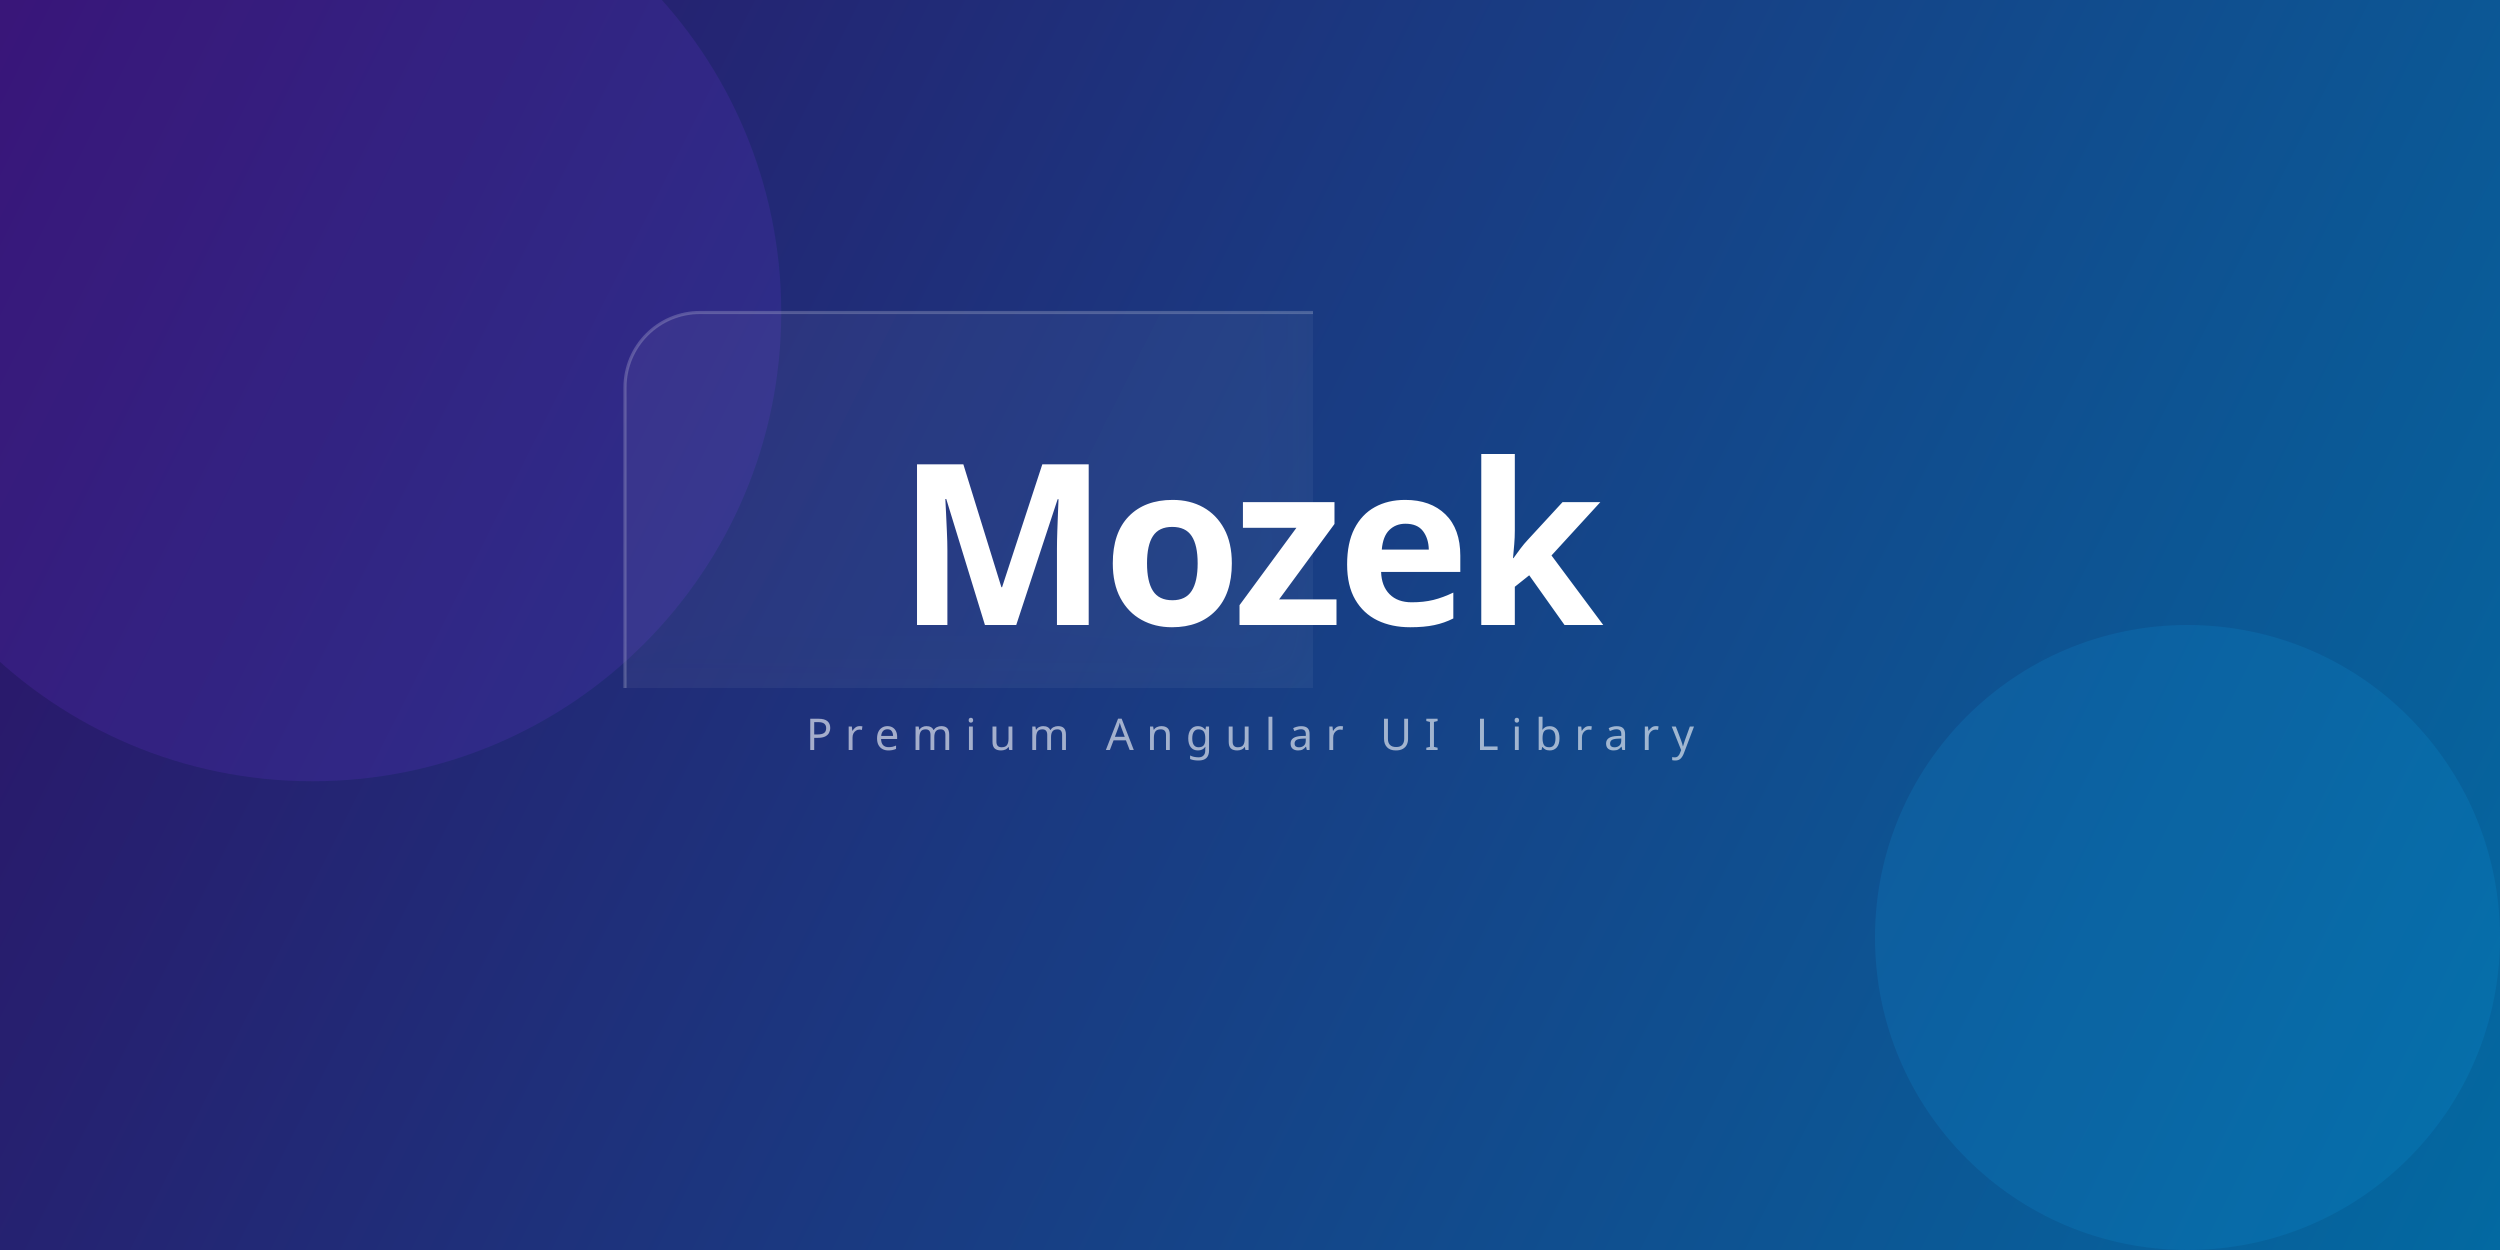
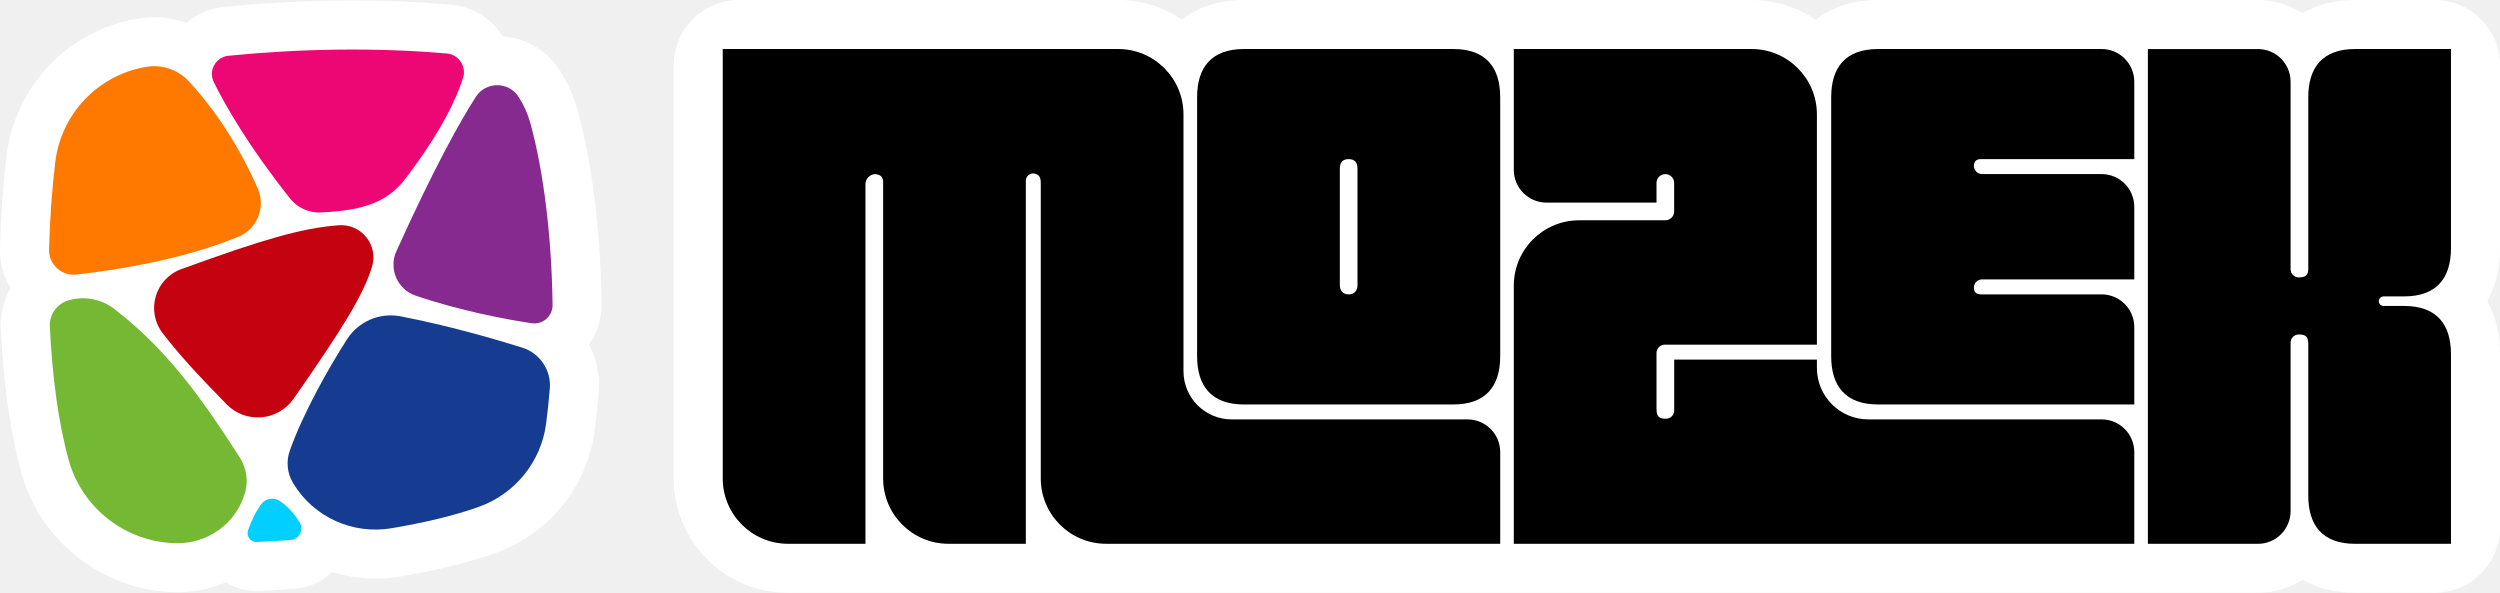
- <svg xmlns="http://www.w3.org/2000/svg" width="800" height="400" viewBox="0 0 800 400" fill="none">
+ <svg xmlns="http://www.w3.org/2000/svg" id="Layer_1" data-name="Layer 1" viewBox="0 0 765.01 181.4">
  <defs>
-     <linearGradient id="paint0_linear" x1="0" y1="0" x2="800" y2="400" gradientUnits="userSpaceOnUse">
-       <stop stop-color="#2E1065" />
-       <stop offset="1" stop-color="#0369A1" />
-     </linearGradient>
-     <filter id="filter0_b" x="-20" y="-20" width="440" height="240" filterUnits="userSpaceOnUse" color-interpolation-filters="sRGB">
-       <feFlood flood-opacity="0" result="BackgroundImageFix" />
-       <feGaussianBlur in="BackgroundImage" stdDeviation="10" />
-       <feComposite in2="SourceAlpha" operator="in" result="effect1_backgroundBlur" />
-       <feBlend mode="normal" in="SourceGraphic" in2="effect1_backgroundBlur" result="shape" />
-     </filter>
+     <style>
+       .cls-1 {
+         fill: #163c91;
+       }
+ 
+       .cls-1, .cls-2, .cls-3, .cls-4, .cls-5, .cls-6, .cls-7, .cls-8, .cls-9 {
+         stroke-width: 0px;
+       }
+ 
+       .cls-2 {
+         fill: #75b834;
+       }
+ 
+       .cls-3 {
+         fill: #ff7900;
+       }
+ 
+       .cls-4 {
+         fill: #c50210;
+       }
+ 
+       .cls-6 {
+         fill: #fff;
+       }
+ 
+       .cls-7 {
+         fill: #ed0774;
+       }
+ 
+       .cls-8 {
+         fill: #862a8f;
+       }
+ 
+       .cls-9 {
+         fill: #00cfff;
+       }
+     </style>
  </defs>
-   <rect width="800" height="400" fill="url(#paint0_linear)" />
-   <circle cx="100" cy="100" r="150" fill="#7C3AED" fill-opacity="0.15" />
-   <circle cx="700" cy="300" r="100" fill="#0EA5E9" fill-opacity="0.15" />
-   <g filter="url(#filter0_b)">
-     <rect x="200" y="100" width="400" height="200" rx="24" fill="white" fill-opacity="0.05" stroke="white" stroke-opacity="0.2" />
+   <g>
+     <path class="cls-6" d="m180.24,105.36c2.3,4.4,3.39,9.48,2.96,14.75-.31,3.84-.72,7.7-1.21,11.48-2.26,17.32-13.92,31.75-30.42,37.64-8.01,2.86-17.85,5.28-29.24,7.21-2.45.41-4.96.62-7.44.62-4.56,0-9.03-.71-13.28-2.05-3.08,3.01-7.13,4.87-11.58,5.18-3.54.26-7.18.48-10.79.64-.27.01-.53.02-.79.02-3.34,0-6.57-.95-9.34-2.67-4.52,1.97-9.51,3.05-14.72,3.05-.16,0-.74-.01-.74-.01-21.87-.38-41.23-15.35-47.08-36.39-3.31-11.93-5.5-27.2-6.31-44.17-.22-4.51.87-8.82,2.98-12.51C1.01,84.5-.11,80.29,0,75.9c.27-9.83.94-19.31,2.01-28.15C4.63,26.27,20.73,9.38,42.1,5.68l1.26-.21h.31c1.16-.14,2.33-.21,3.49-.21,3.4,0,6.75.59,9.9,1.72,3.17-2.7,7.12-4.43,11.37-4.85C81.58.82,94.85.16,107.89.16c10.15,0,20.05.41,29.45,1.21l.77.06c6.27.57,11.88,3.91,15.38,9.16.12.18.24.36.35.55,7.11.51,13.54,4.29,17.44,10.33,2.43,3.76,4.27,7.88,5.48,12.24,4.44,16.13,7.04,37.22,7.33,59.39.06,4.46-1.29,8.71-3.85,12.26Z" />
+     <path class="cls-3" d="m72.97,72.41c-17.02,7.12-38.07,10.31-49.57,11.61-4.55.52-8.52-3.12-8.39-7.71.25-9.44.92-18.57,1.91-26.76,1.79-14.77,13.07-26.56,27.73-29.09h.08c4.84-.83,9.77.86,13.11,4.47,5.53,5.98,14.02,16.76,21.03,32.72,2.51,5.71-.14,12.38-5.88,14.79v-.02h0Z" />
+     <path class="cls-7" d="m141.7,23.85c-1.89,5.99-6.51,16.32-17.84,31.08-2.14,2.8-4.9,5.08-8.09,6.6-4.12,1.96-9.41,3.13-17.68,3.48-3.61.15-7.08-1.43-9.33-4.26-12.62-15.9-19.72-28.31-23.33-35.59-1.75-3.53.57-7.71,4.48-8.1,22.06-2.2,45.33-2.57,66.77-.69h.07c3.65.33,6.05,3.99,4.95,7.49h0Z" />
+     <path class="cls-8" d="m162.65,98.91c-7.84-1.2-21.73-3.77-35.47-8.44-5.59-1.9-8.31-8.22-5.88-13.61,11.63-25.74,19.52-39.77,24.29-47.2,3.05-4.76,10.02-4.79,13.09-.04,1.59,2.45,2.81,5.17,3.62,8.09,4.11,14.93,6.53,35.11,6.79,55.59.04,3.46-3.03,6.14-6.44,5.61Z" />
+     <path class="cls-1" d="m159.83,106.39c5.38,1.7,8.88,6.88,8.42,12.5-.3,3.65-.68,7.25-1.14,10.75-1.53,11.68-9.5,21.5-20.59,25.46-7.53,2.69-16.71,4.86-26.69,6.54-11.82,1.99-23.72-3.31-29.97-13.54-.07-.12-.14-.23-.21-.35-1.79-2.99-2.13-6.64-.95-9.92,4.09-11.46,11.78-25.12,17.51-34.04,3.51-5.46,10-8.23,16.38-6.99,14.73,2.86,28.6,6.87,37.23,9.58h0Z" />
+     <path class="cls-4" d="m113.81,81.71c-2.62,8.49-8.75,18.54-23.99,40.33-4.79,6.85-14.63,7.66-20.47,1.69-9.6-9.82-14.61-15.34-19.56-21.76-5.23-6.78-2.36-16.68,5.69-19.62,25.21-9.18,36.95-12.56,48.12-13.42,6.99-.54,12.28,6.09,10.22,12.78h0Z" />
+     <path class="cls-9" d="m88.97,165.24c-3.48.25-6.95.46-10.39.61-1.92.08-3.31-1.8-2.67-3.6.82-2.35,2.14-5.41,4.04-7.97,1.35-1.81,3.91-2.21,5.76-.92,2.77,1.93,4.71,4.39,6.01,6.54s-.12,5.15-2.75,5.33h0Z" />
+     <path class="cls-2" d="m75.02,150.6c-.05.19-.11.4-.17.59-2.77,9.1-11.33,15.19-20.83,15.03h-.1c-15.36-.27-28.78-10.61-32.89-25.41-3.23-11.62-5.07-26.02-5.78-40.87-.18-3.68,2.17-7.02,5.71-8.04.06-.02.12-.03.19-.05,4.77-1.34,9.9-.33,13.83,2.69,16.25,12.5,26.93,27.55,38.4,45.47,2.01,3.14,2.65,6.99,1.66,10.59h0Z" />
  </g>
-   <text x="400" y="200" text-anchor="middle" fill="white" style="font-family: sans-serif; font-weight: 800; font-size: 72px; letter-spacing: -2px;">Mozek</text>
-   <text x="400" y="240" text-anchor="middle" fill="white" fill-opacity="0.6" style="font-family: sans-serif; font-weight: 500; font-size: 14px; letter-spacing: 4px; text-transform: uppercase;">Premium Angular UI Library</text>
+   <g>
+     <path class="cls-6" d="m765.01,75.94c0,6.24-1.37,11.72-3.9,16.22,2.53,4.5,3.9,9.98,3.9,16.22v53.02c0,11.05-8.95,20-20,20h-24.32c-6.22,0-11.67-1.42-16.14-4.04-3.92,2.56-8.6,4.04-13.62,4.04H241.16c-19.33,0-35-15.67-35-35V20c0-11.05,8.95-20,20-20h115.99c7.23,0,13.96,2.2,19.55,5.98,4.91-3.85,11.37-5.98,18.97-5.98h155.31c7.28,0,14.05,2.23,19.66,6.05,4.91-3.9,11.4-6.05,19.06-6.05h116.23c5.02,0,9.7,1.49,13.62,4.05C709.02,1.43,714.47,0,720.69,0h24.32c11.05,0,20,8.95,20,20v55.93Z" />
+     <path class="cls-5" d="m459.07,138.34v28.06h-120.59c-11.05,0-20-8.95-20-20V55.97c0-1.87-.62-2.7-2.29-2.91h0c-1.26,0-2.28,1.02-2.28,2.28v111.06h-23.67c-11.05,0-20-8.95-20-20V55.35c-.21-1.46-1.04-1.88-2.29-2.08h0c-1.72,0-3.12,1.4-3.12,3.12v110.01h-23.67c-11.05,0-20-8.95-20-20V15h120.99c11.05,0,20,8.95,20,20v78.59c0,8.15,6.6,14.75,14.75,14.75h72.17c5.52,0,10,4.48,10,10Z" />
+     <path class="cls-5" d="m444.72,15h-64.05c-9.98,0-14.35,5.62-14.35,14.77v79.23c0,9.15,4.37,14.77,14.35,14.77h64.05c9.98,0,14.35-5.62,14.35-14.77V29.77c0-9.15-4.37-14.77-14.35-14.77Zm-29.32,72.16c0,1.67-.83,2.92-2.71,2.92s-2.7-1.25-2.7-2.92v-35.56c0-1.87.83-2.91,2.7-2.91s2.71,1.04,2.71,2.91v35.56Z" />
+     <path class="cls-5" d="m653.1,138.34v28.06h-189.87v-78.99c0-11.05,8.95-20,20-20h26.37c1.49,0,2.7-1.21,2.7-2.7v-8.73c0-1.49-1.21-2.7-2.7-2.7h0c-1.49,0-2.7,1.21-2.7,2.7v6.02h-33.67c-5.52,0-10-4.48-10-10V15h72.75c11.05,0,20,8.95,20,20v70.47h-46.58c-1.38,0-2.5,1.12-2.5,2.5v17.25c0,2.29.83,2.91,2.91,2.91h0c1.38,0,2.5-1.12,2.5-2.5v-15.59h43.67v2.56c0,8.69,7.05,15.74,15.74,15.74h71.38c5.52,0,10,4.48,10,10Z" />
+     <path class="cls-5" d="m606.1,48.69h47v-23.69c0-5.52-4.48-10-10-10h-68.4c-9.98,0-14.35,5.62-14.35,14.77v79.23c0,9.15,4.37,14.77,14.35,14.77h78.4v-23.69c0-5.52-4.48-10-10-10h-37c-1.25,0-2.08-.63-2.08-2.08h0c0-1.38,1.12-2.5,2.5-2.5h46.58v-22.23c0-5.52-4.48-10-10-10h-36.58c-1.38,0-2.5-1.12-2.5-2.5h0c0-1.45.83-2.08,2.08-2.08Z" />
+     <path class="cls-5" d="m703.43,102.35h0c-1.38,0-2.5,1.12-2.5,2.5v51.56c0,5.52-4.48,10-10,10h-33.67V15.01h33.67c5.52,0,10,4.48,10,10v57.38c0,1.38,1.12,2.5,2.5,2.5h0c1.66,0,2.7-.42,2.91-2.08V29.77c0-9.15,4.37-14.77,14.35-14.77h29.32v60.93c0,9.15-4.37,14.77-14.35,14.77h-6.27c-.8,0-1.46.65-1.46,1.46h0c0,.8.65,1.46,1.46,1.46h6.27c9.98,0,14.35,5.62,14.35,14.77v58.02h-29.32c-9.98,0-14.35-5.62-14.35-14.77v-46.38c0-2.29-.83-2.91-2.91-2.91Z" />
+   </g>
</svg>
